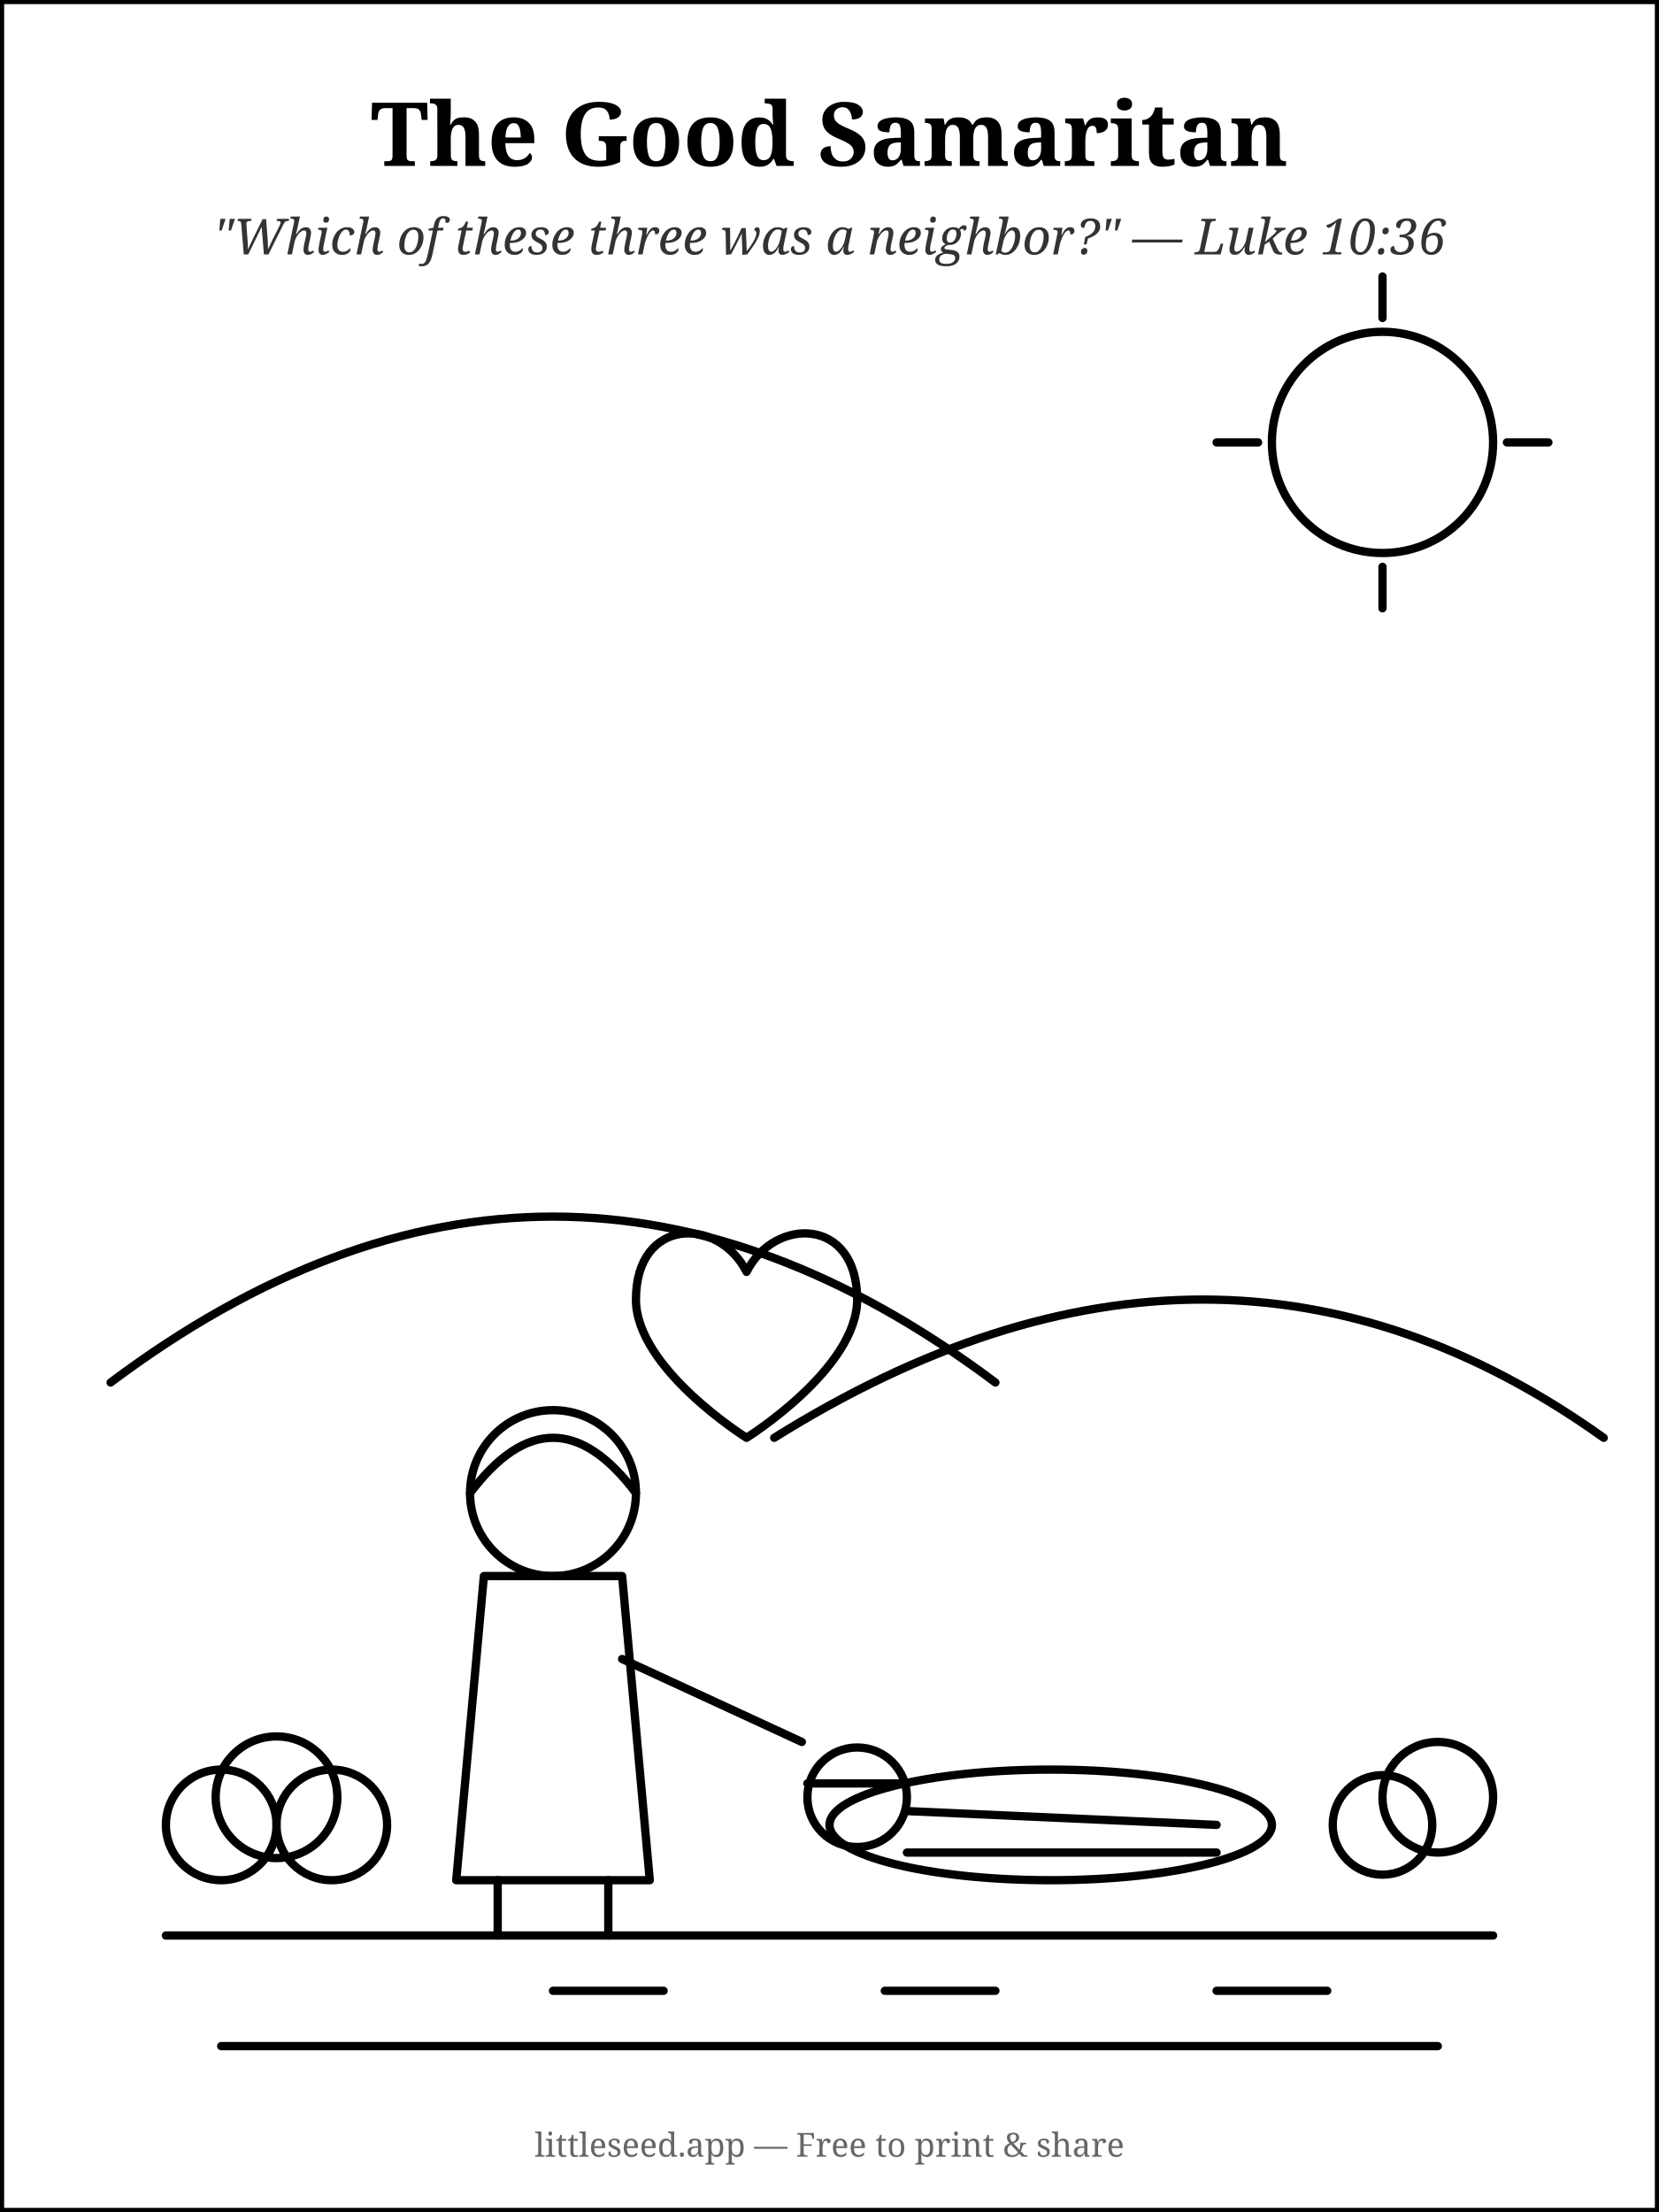
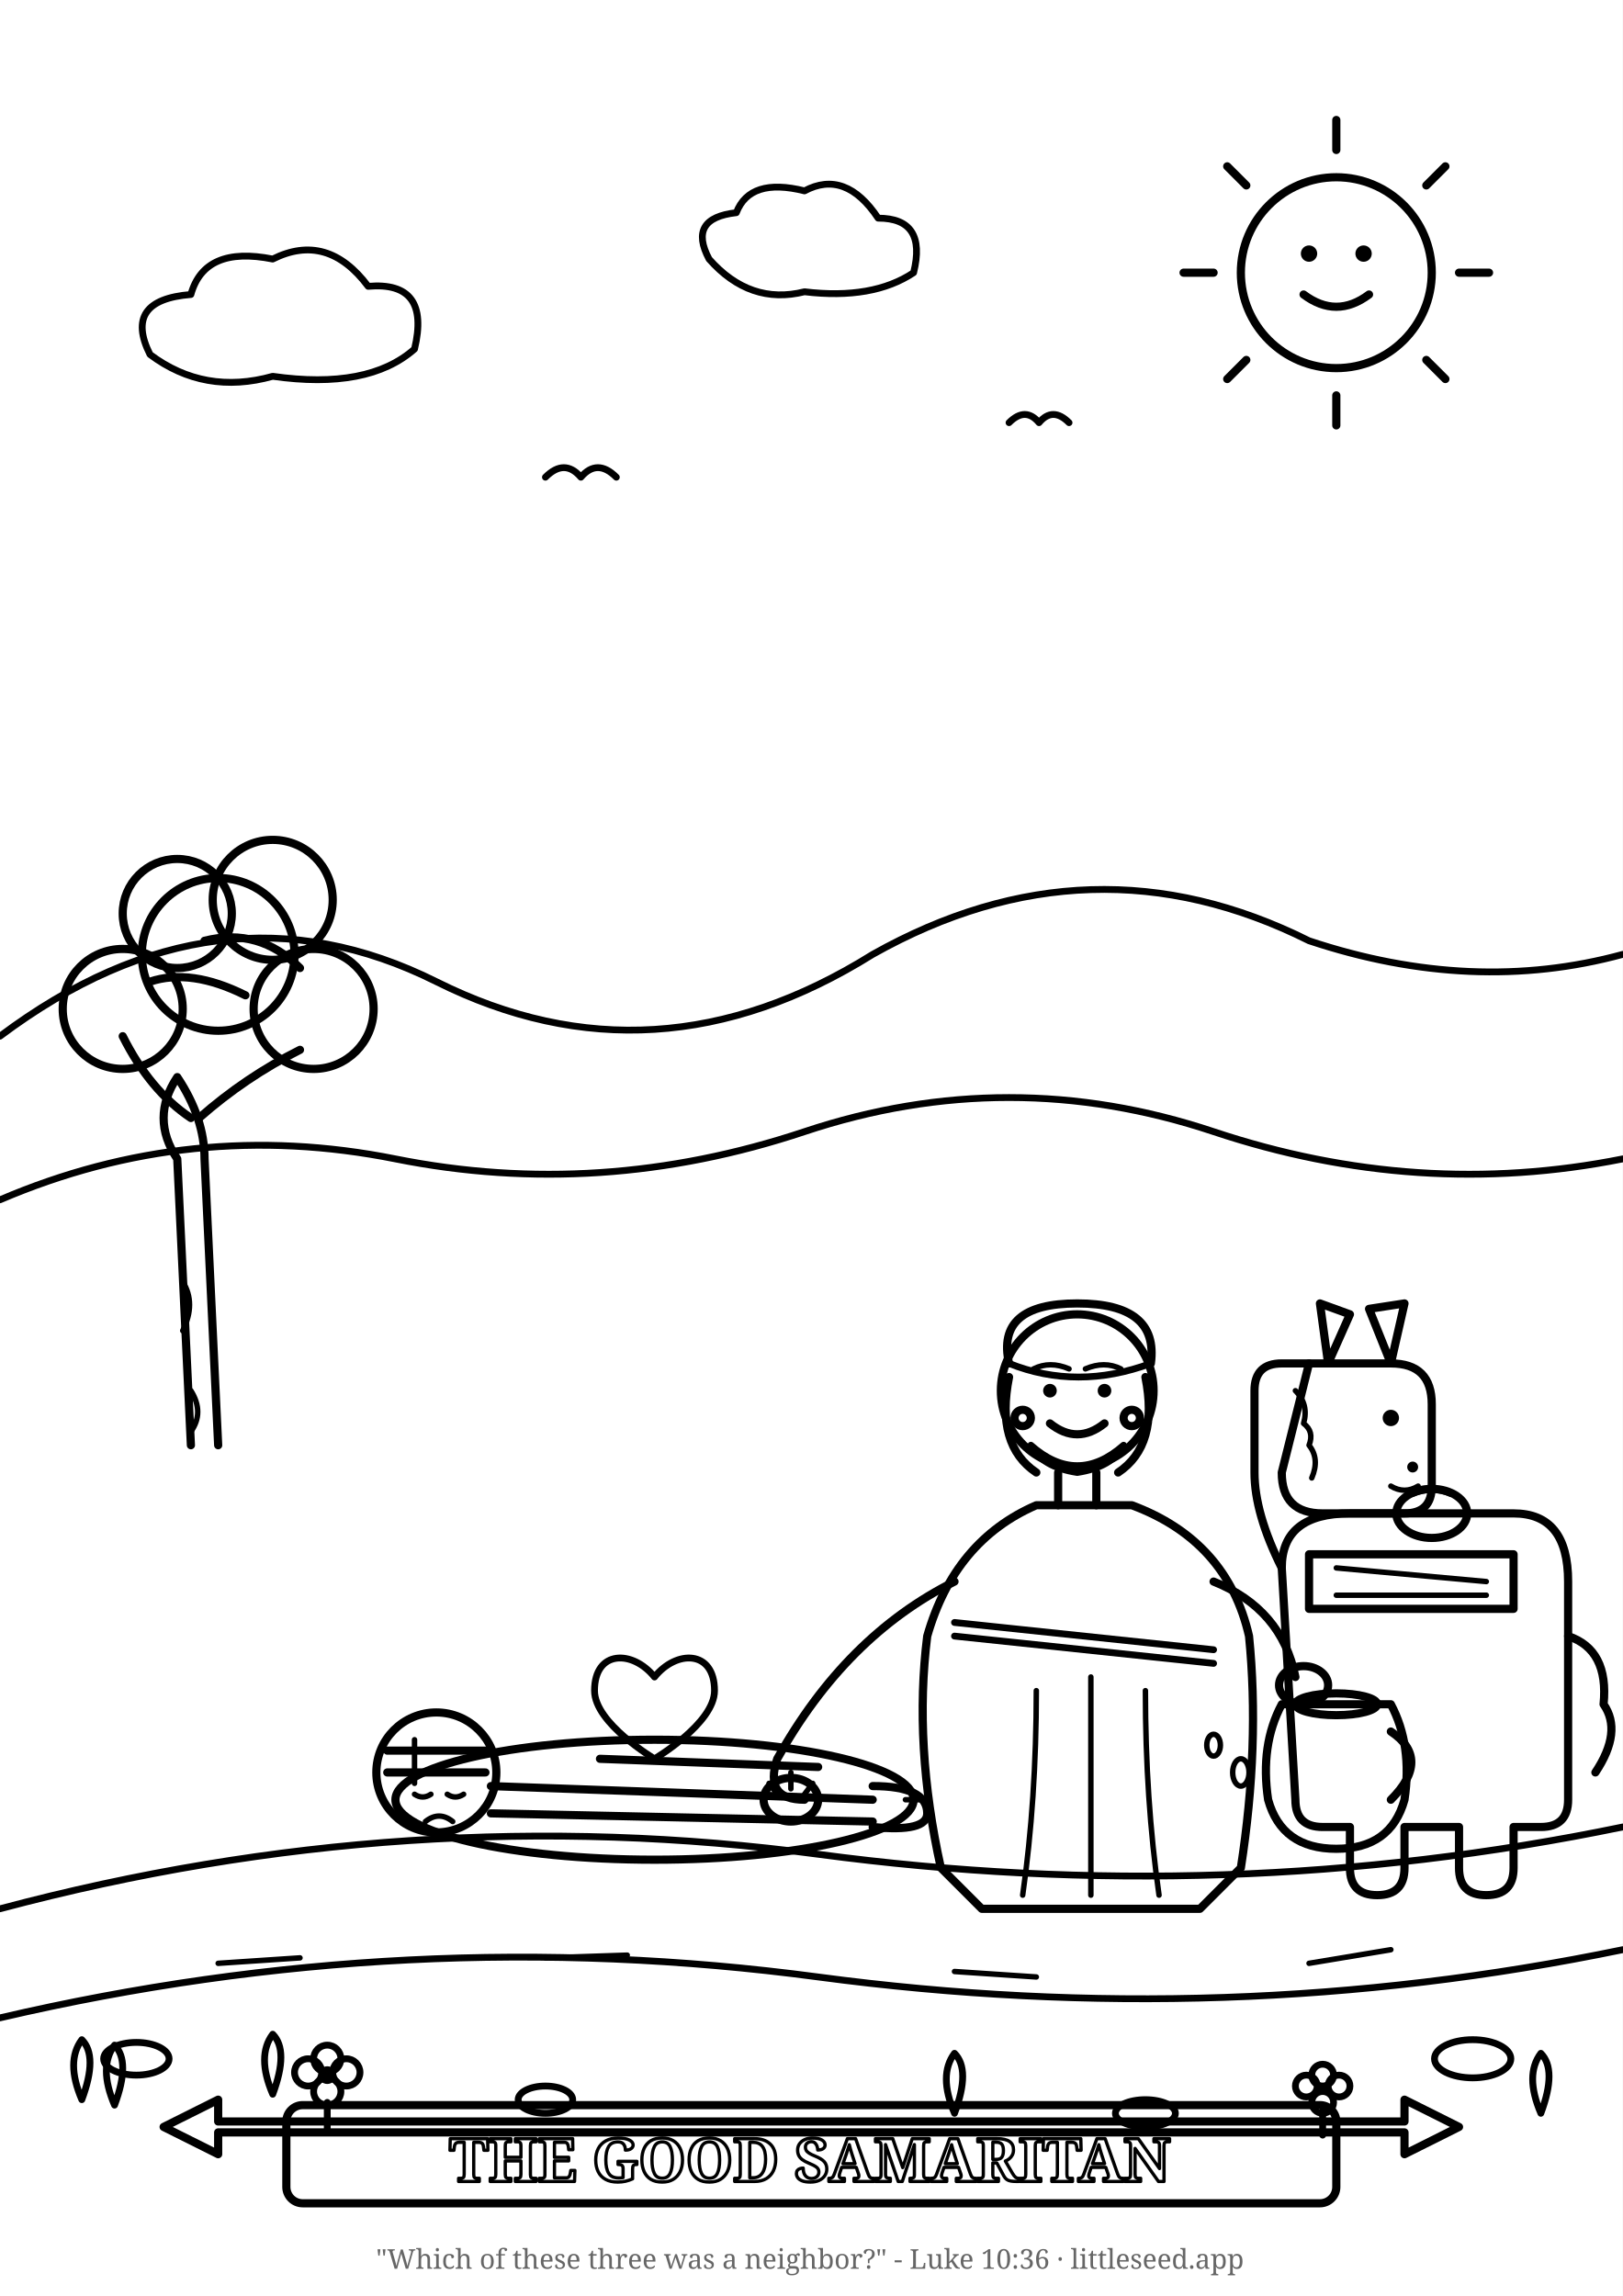
- <svg xmlns="http://www.w3.org/2000/svg" viewBox="0 0 600 800" width="600" height="800" fill="none" stroke="#000" stroke-width="3" stroke-linecap="round" stroke-linejoin="round">
-   <rect width="600" height="800" fill="#fff" />
-   <text x="300" y="60" text-anchor="middle" font-family="Georgia, serif" font-size="32" font-weight="bold" stroke="none" fill="#000">The Good Samaritan</text>
-   <text x="300" y="92" text-anchor="middle" font-family="Georgia, serif" font-size="18" font-style="italic" stroke="none" fill="#333">"Which of these three was a neighbor?" — Luke 10:36</text>
-   <circle cx="500" cy="160" r="40" />
-   <line x1="500" y1="100" x2="500" y2="115" />
-   <line x1="500" y1="205" x2="500" y2="220" />
-   <line x1="440" y1="160" x2="455" y2="160" />
-   <line x1="545" y1="160" x2="560" y2="160" />
-   <path d="M 40 500 Q 200 380 360 500" />
-   <path d="M 280 520 Q 440 420 580 520" />
-   <path d="M 60 700 L 540 700" />
-   <path d="M 80 740 L 520 740" />
-   <line x1="200" y1="720" x2="240" y2="720" />
-   <line x1="320" y1="720" x2="360" y2="720" />
-   <line x1="440" y1="720" x2="480" y2="720" />
-   <circle cx="200" cy="540" r="30" />
-   <path d="M 170 540 Q 200 500 230 540" />
-   <path d="M 175 570 L 165 680 L 200 680 L 235 680 L 225 570 Z" />
-   <line x1="225" y1="600" x2="290" y2="630" />
-   <line x1="180" y1="680" x2="180" y2="700" />
-   <line x1="220" y1="680" x2="220" y2="700" />
-   <ellipse cx="380" cy="660" rx="80" ry="20" />
-   <circle cx="310" cy="650" r="18" />
-   <line x1="292" y1="645" x2="328" y2="645" />
-   <path d="M 328 655 L 440 660" />
-   <path d="M 328 670 L 440 670" />
-   <path d="M 270 460            C 260 440 230 440 230 470            C 230 495 270 520 270 520            C 270 520 310 495 310 470            C 310 440 280 440 270 460 Z" />
-   <circle cx="80" cy="660" r="20" />
-   <circle cx="100" cy="650" r="22" />
-   <circle cx="120" cy="660" r="20" />
-   <circle cx="500" cy="660" r="18" />
-   <circle cx="520" cy="650" r="20" />
-   <text x="300" y="780" text-anchor="middle" font-family="Georgia, serif" font-size="12" stroke="none" fill="#666">littleseed.app — Free to print &amp; share</text>
+ <svg xmlns="http://www.w3.org/2000/svg" viewBox="0 0 595 842" width="595" height="842" aria-label="The Good Samaritan coloring sheet" role="img" fill="none" stroke="#000" stroke-linecap="round" stroke-linejoin="round">
+   <rect width="595" height="842" fill="#fff" stroke="none" />
+   <g stroke-width="3">
+     <circle cx="490" cy="100" r="35" />
+     <circle cx="480" cy="93" r="3" fill="#000" stroke="none" />
+     <circle cx="500" cy="93" r="3" fill="#000" stroke="none" />
+     <path d="M 478 108 Q 490 117 502 108" />
+     <line x1="490" y1="55" x2="490" y2="44" />
+     <line x1="490" y1="145" x2="490" y2="156" />
+     <line x1="445" y1="100" x2="434" y2="100" />
+     <line x1="535" y1="100" x2="546" y2="100" />
+     <line x1="457" y1="68" x2="450" y2="61" />
+     <line x1="523" y1="132" x2="530" y2="139" />
+     <line x1="457" y1="132" x2="450" y2="139" />
+     <line x1="523" y1="68" x2="530" y2="61" />
+   </g>
+   <g stroke-width="2.5">
+     <path d="M 55 130 Q 45 110 70 108 Q 75 90 100 95 Q 120 85 135 105 Q 158 103 152 128 Q 135 143 100 138 Q 75 145 55 130 Z" />
+     <path d="M 260 95 Q 252 80 270 78 Q 275 65 295 70 Q 310 62 322 80 Q 340 80 335 100 Q 320 110 295 107 Q 275 112 260 95 Z" />
+   </g>
+   <g stroke-width="2.5">
+     <path d="M 200 175 Q 207 168 213 175 Q 219 168 226 175" />
+     <path d="M 370 155 Q 376 149 381 155 Q 386 149 392 155" />
+   </g>
+   <g stroke-width="2.5">
+     <path d="M 0 380 Q 80 320 160 360 Q 240 400 320 350 Q 400 305 480 345 Q 540 365 595 350" />
+     <path d="M 0 440 Q 70 410 145 425 Q 220 440 295 415 Q 370 390 445 415 Q 520 440 595 425" />
+   </g>
+   <g stroke-width="3">
+     <path d="M 70 530 L 65 425 Q 55 410 65 395 Q 75 410 75 425 L 80 530" />
+     <path d="M 70 410 Q 55 400 45 380" />
+     <path d="M 73 410 Q 90 395 110 385" />
+     <circle cx="45" cy="370" r="22" />
+     <circle cx="80" cy="350" r="28" />
+     <circle cx="115" cy="370" r="22" />
+     <circle cx="65" cy="335" r="20" />
+     <circle cx="100" cy="330" r="22" />
+     <path d="M 55 360 Q 70 355 90 365" />
+     <path d="M 75 345 Q 95 340 110 355" />
+     <path d="M 67 470 Q 72 478 67 488" stroke-width="2" />
+     <path d="M 70 510 Q 75 518 70 525" stroke-width="2" />
+   </g>
+   <g stroke-width="2.5">
+     <path d="M 0 700 Q 150 660 300 680 Q 450 700 595 670" />
+     <path d="M 0 740 Q 150 705 300 725 Q 450 745 595 715" />
+     <path d="M 80 720 L 110 718" stroke-width="2" />
+     <path d="M 200 718 L 230 717" stroke-width="2" />
+     <path d="M 350 723 L 380 725" stroke-width="2" />
+     <path d="M 480 720 L 510 715" stroke-width="2" />
+     <ellipse cx="50" cy="755" rx="12" ry="6" />
+     <ellipse cx="540" cy="755" rx="14" ry="7" />
+   </g>
+   <g stroke-width="3">
+     <ellipse cx="240" cy="660" rx="95" ry="22" />
+     <circle cx="160" cy="650" r="22" />
+     <path d="M 142 642 L 178 642" />
+     <path d="M 142 650 L 178 650" />
+     <path d="M 152 638 L 152 654" stroke-width="2" />
+     <path d="M 152 658 Q 155 660 158 658" stroke-width="2" />
+     <path d="M 164 658 Q 167 660 170 658" stroke-width="2" />
+     <path d="M 156 668 Q 161 664 166 668" stroke-width="2" />
+     <path d="M 180 655 L 320 660" />
+     <path d="M 180 665 L 320 668" />
+     <path d="M 220 645 L 300 648" />
+     <path d="M 320 655 Q 340 655 340 665 Q 340 672 320 670" />
+     <path d="M 332 660 L 340 660" stroke-width="2" />
+     <path d="M 240 615 C 232 605 218 605 218 620 C 218 632 240 645 240 645 C 240 645 262 632 262 620 C 262 605 248 605 240 615 Z" stroke-width="2.5" />
+   </g>
+   <g stroke-width="3">
+     <circle cx="395" cy="510" r="28" />
+     <path d="M 370 500 Q 365 478 395 478 Q 425 478 422 500" />
+     <path d="M 370 500 Q 395 510 422 500" stroke-width="2.5" />
+     <path d="M 370 505 Q 365 530 380 540" />
+     <path d="M 420 505 Q 425 530 410 540" />
+     <circle cx="385" cy="510" r="2.5" fill="#000" stroke="none" />
+     <circle cx="405" cy="510" r="2.5" fill="#000" stroke="none" />
+     <path d="M 379 502 Q 385 499 392 502" stroke-width="2" />
+     <path d="M 398 502 Q 405 499 411 502" stroke-width="2" />
+     <circle cx="375" cy="520" r="3" />
+     <circle cx="415" cy="520" r="3" />
+     <path d="M 385 522 Q 395 530 405 522" />
+     <path d="M 378 530 Q 395 545 412 530 Q 408 538 395 540 Q 382 538 378 530 Z" stroke-width="2.5" />
+     <path d="M 388 540 L 388 552" />
+     <path d="M 402 540 L 402 552" />
+     <path d="M 380 552 Q 350 565 340 600 Q 335 640 345 685 L 360 700 L 380 700 L 400 700 L 420 700 L 440 700 L 455 685 Q 462 640 458 600 Q 450 565 415 552 Z" />
+     <path d="M 350 595 L 445 605" stroke-width="2.5" />
+     <path d="M 350 600 L 445 610" stroke-width="2.5" />
+     <path d="M 380 620 Q 380 660 375 695" stroke-width="2" />
+     <path d="M 420 620 Q 420 660 425 695" stroke-width="2" />
+     <path d="M 400 615 L 400 695" stroke-width="2" />
+     <path d="M 350 580 Q 310 600 285 645 Q 280 660 295 660" />
+     <ellipse cx="290" cy="660" rx="10" ry="8" />
+     <path d="M 285 658 L 282 654" stroke-width="2" />
+     <path d="M 290 656 L 290 650" stroke-width="2" />
+     <path d="M 295 658 L 298 654" stroke-width="2" />
+     <path d="M 445 580 Q 470 590 475 615" />
+     <ellipse cx="478" cy="618" rx="9" ry="7" />
+     <path d="M 470 625 Q 462 640 465 660 Q 470 678 490 678 Q 510 678 515 660 Q 518 640 510 625 Z" />
+     <path d="M 510 635 Q 525 645 510 660" />
+     <ellipse cx="490" cy="625" rx="15" ry="4" />
+     <ellipse cx="455" cy="650" rx="3" ry="5" stroke-width="2" />
+     <ellipse cx="445" cy="640" rx="2.5" ry="4" stroke-width="2" />
+   </g>
+   <g stroke-width="3">
+     <path d="M 470 575 Q 470 555 495 555 L 555 555 Q 575 555 575 580 L 575 660 Q 575 670 565 670 L 555 670 L 555 685 Q 555 695 545 695 Q 535 695 535 685 L 535 670 L 515 670 L 515 685 Q 515 695 505 695 Q 495 695 495 685 L 495 670 L 485 670 Q 475 670 475 660 Z" />
+     <path d="M 470 575 Q 460 555 460 540 L 460 510 Q 460 500 470 500 L 480 500" stroke-width="3" />
+     <path d="M 480 500 L 510 500 Q 525 500 525 515 L 525 545 Q 525 555 515 555 L 485 555 Q 470 555 470 540 Z" />
+     <path d="M 487 500 L 484 478 L 495 482 Z" />
+     <path d="M 510 500 L 515 478 L 502 480 Z" />
+     <circle cx="510" cy="520" r="3" fill="#000" stroke="none" />
+     <circle cx="518" cy="538" r="2" fill="#000" stroke="none" />
+     <path d="M 510 545 Q 515 548 520 545" stroke-width="2" />
+     <path d="M 475 510 Q 480 515 478 522 Q 482 525 480 530 Q 484 535 481 542" stroke-width="2" />
+     <path d="M 575 600 Q 590 605 588 625 Q 595 635 585 650" />
+     <path d="M 480 570 L 555 570 L 555 590 L 480 590 Z" />
+     <path d="M 490 575 L 545 580" stroke-width="2" />
+     <path d="M 490 585 L 545 585" stroke-width="2" />
+     <ellipse cx="525" cy="555" rx="13" ry="9" />
+     <path d="M 518 548 Q 525 545 532 548" stroke-width="2" />
+   </g>
+   <g stroke-width="2.5">
+     <path d="M 30 770 q -6 -14 0 -22 q 6 6 0 22" />
+     <path d="M 42 772 q -6 -14 0 -22 q 6 6 0 22" />
+     <path d="M 100 768 q -6 -14 0 -22 q 6 6 0 22" />
+     <path d="M 350 775 q -6 -14 0 -22 q 6 6 0 22" />
+     <path d="M 565 775 q -6 -14 0 -22 q 6 6 0 22" />
+     <g transform="translate(120,760)">
+       <circle cx="0" cy="-5" r="5" />
+       <circle cx="-7" cy="0" r="5" />
+       <circle cx="7" cy="0" r="5" />
+       <circle cx="0" cy="7" r="5" />
+       <circle cx="0" cy="1" r="2" />
+       <line x1="0" y1="11" x2="0" y2="22" />
+     </g>
+     <g transform="translate(485,765)">
+       <circle cx="0" cy="-4" r="4" />
+       <circle cx="-6" cy="0" r="4" />
+       <circle cx="6" cy="0" r="4" />
+       <circle cx="0" cy="6" r="4" />
+       <line x1="0" y1="9" x2="0" y2="18" />
+     </g>
+     <ellipse cx="200" cy="770" rx="10" ry="5" />
+     <ellipse cx="420" cy="775" rx="11" ry="5" />
+   </g>
+   <g stroke-width="3">
+     <path d="M 80 790 L 60 780 L 80 770 L 80 778 L 515 778 L 515 770 L 535 780 L 515 790 L 515 782 L 80 782 Z" />
+     <rect x="105" y="772" width="385" height="36" rx="6" />
+     <text x="297" y="800" font-family="Georgia, serif" font-size="22" font-weight="bold" text-anchor="middle" fill="none" stroke="#000" stroke-width="1.2">THE GOOD SAMARITAN</text>
+   </g>
+   <text x="297" y="832" text-anchor="middle" font-family="Georgia, serif" font-size="10" fill="#666" stroke="none">"Which of these three was a neighbor?" - Luke 10:36 · littleseed.app</text>
</svg>
